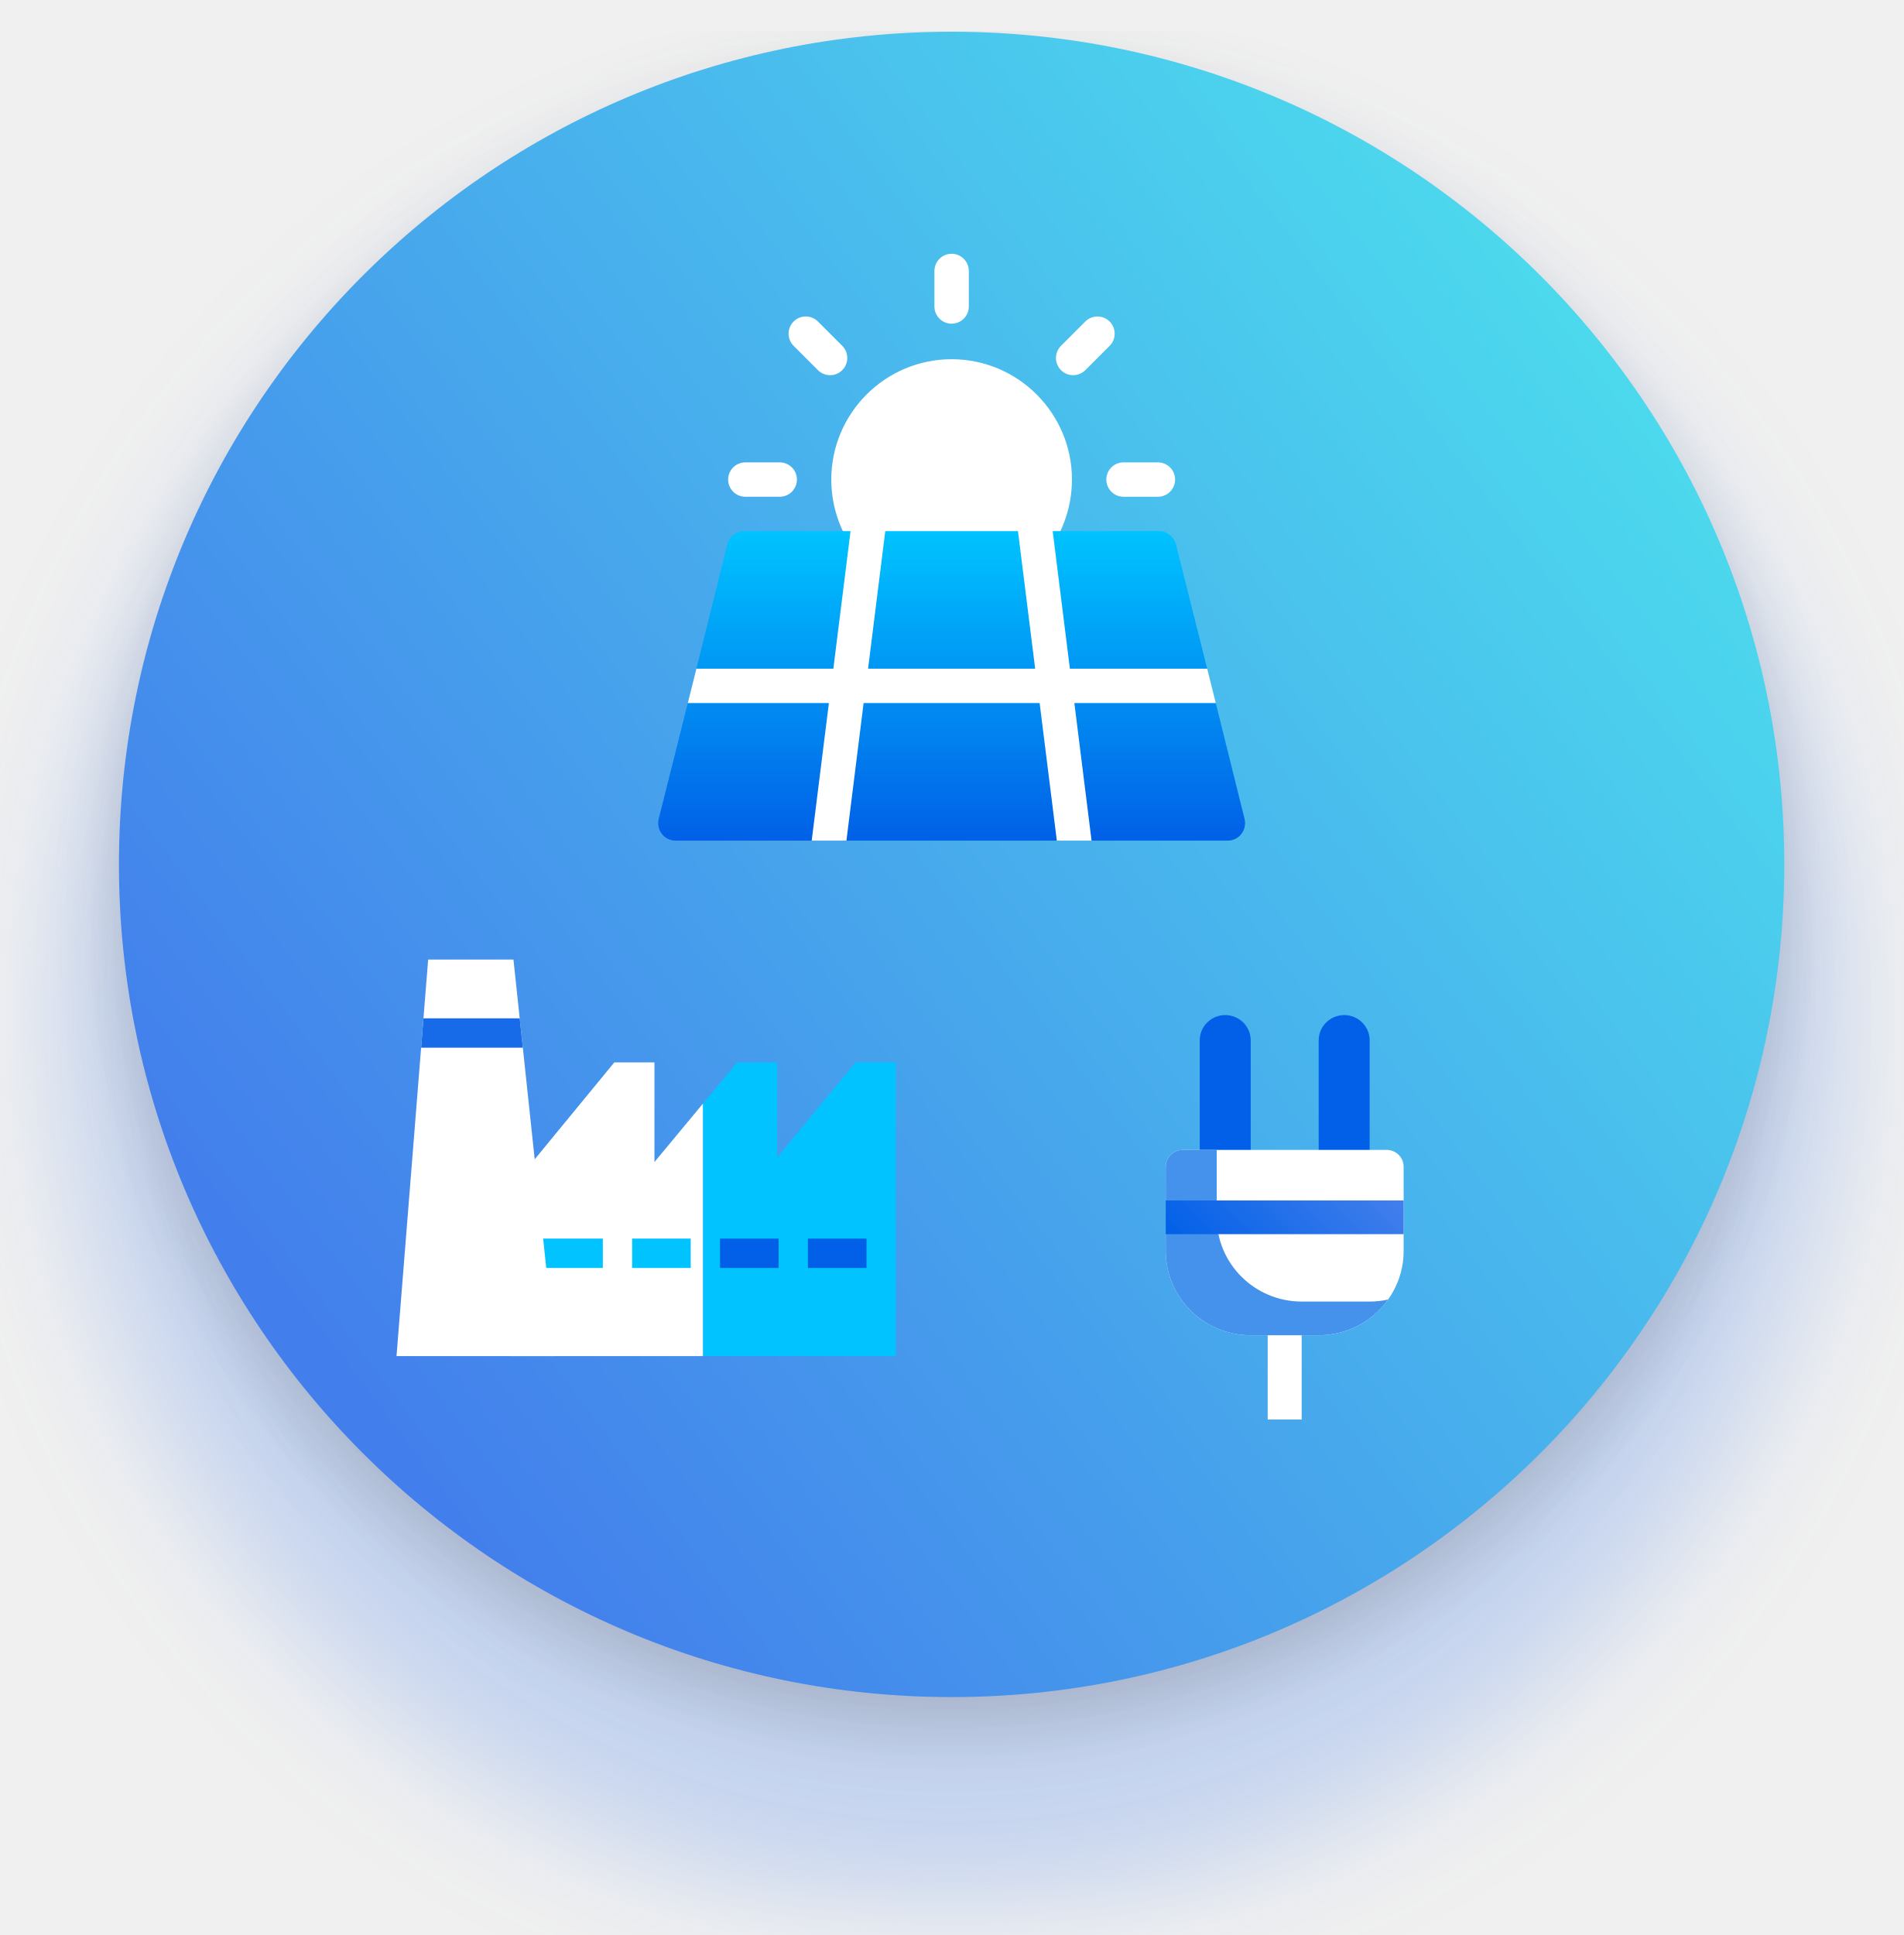
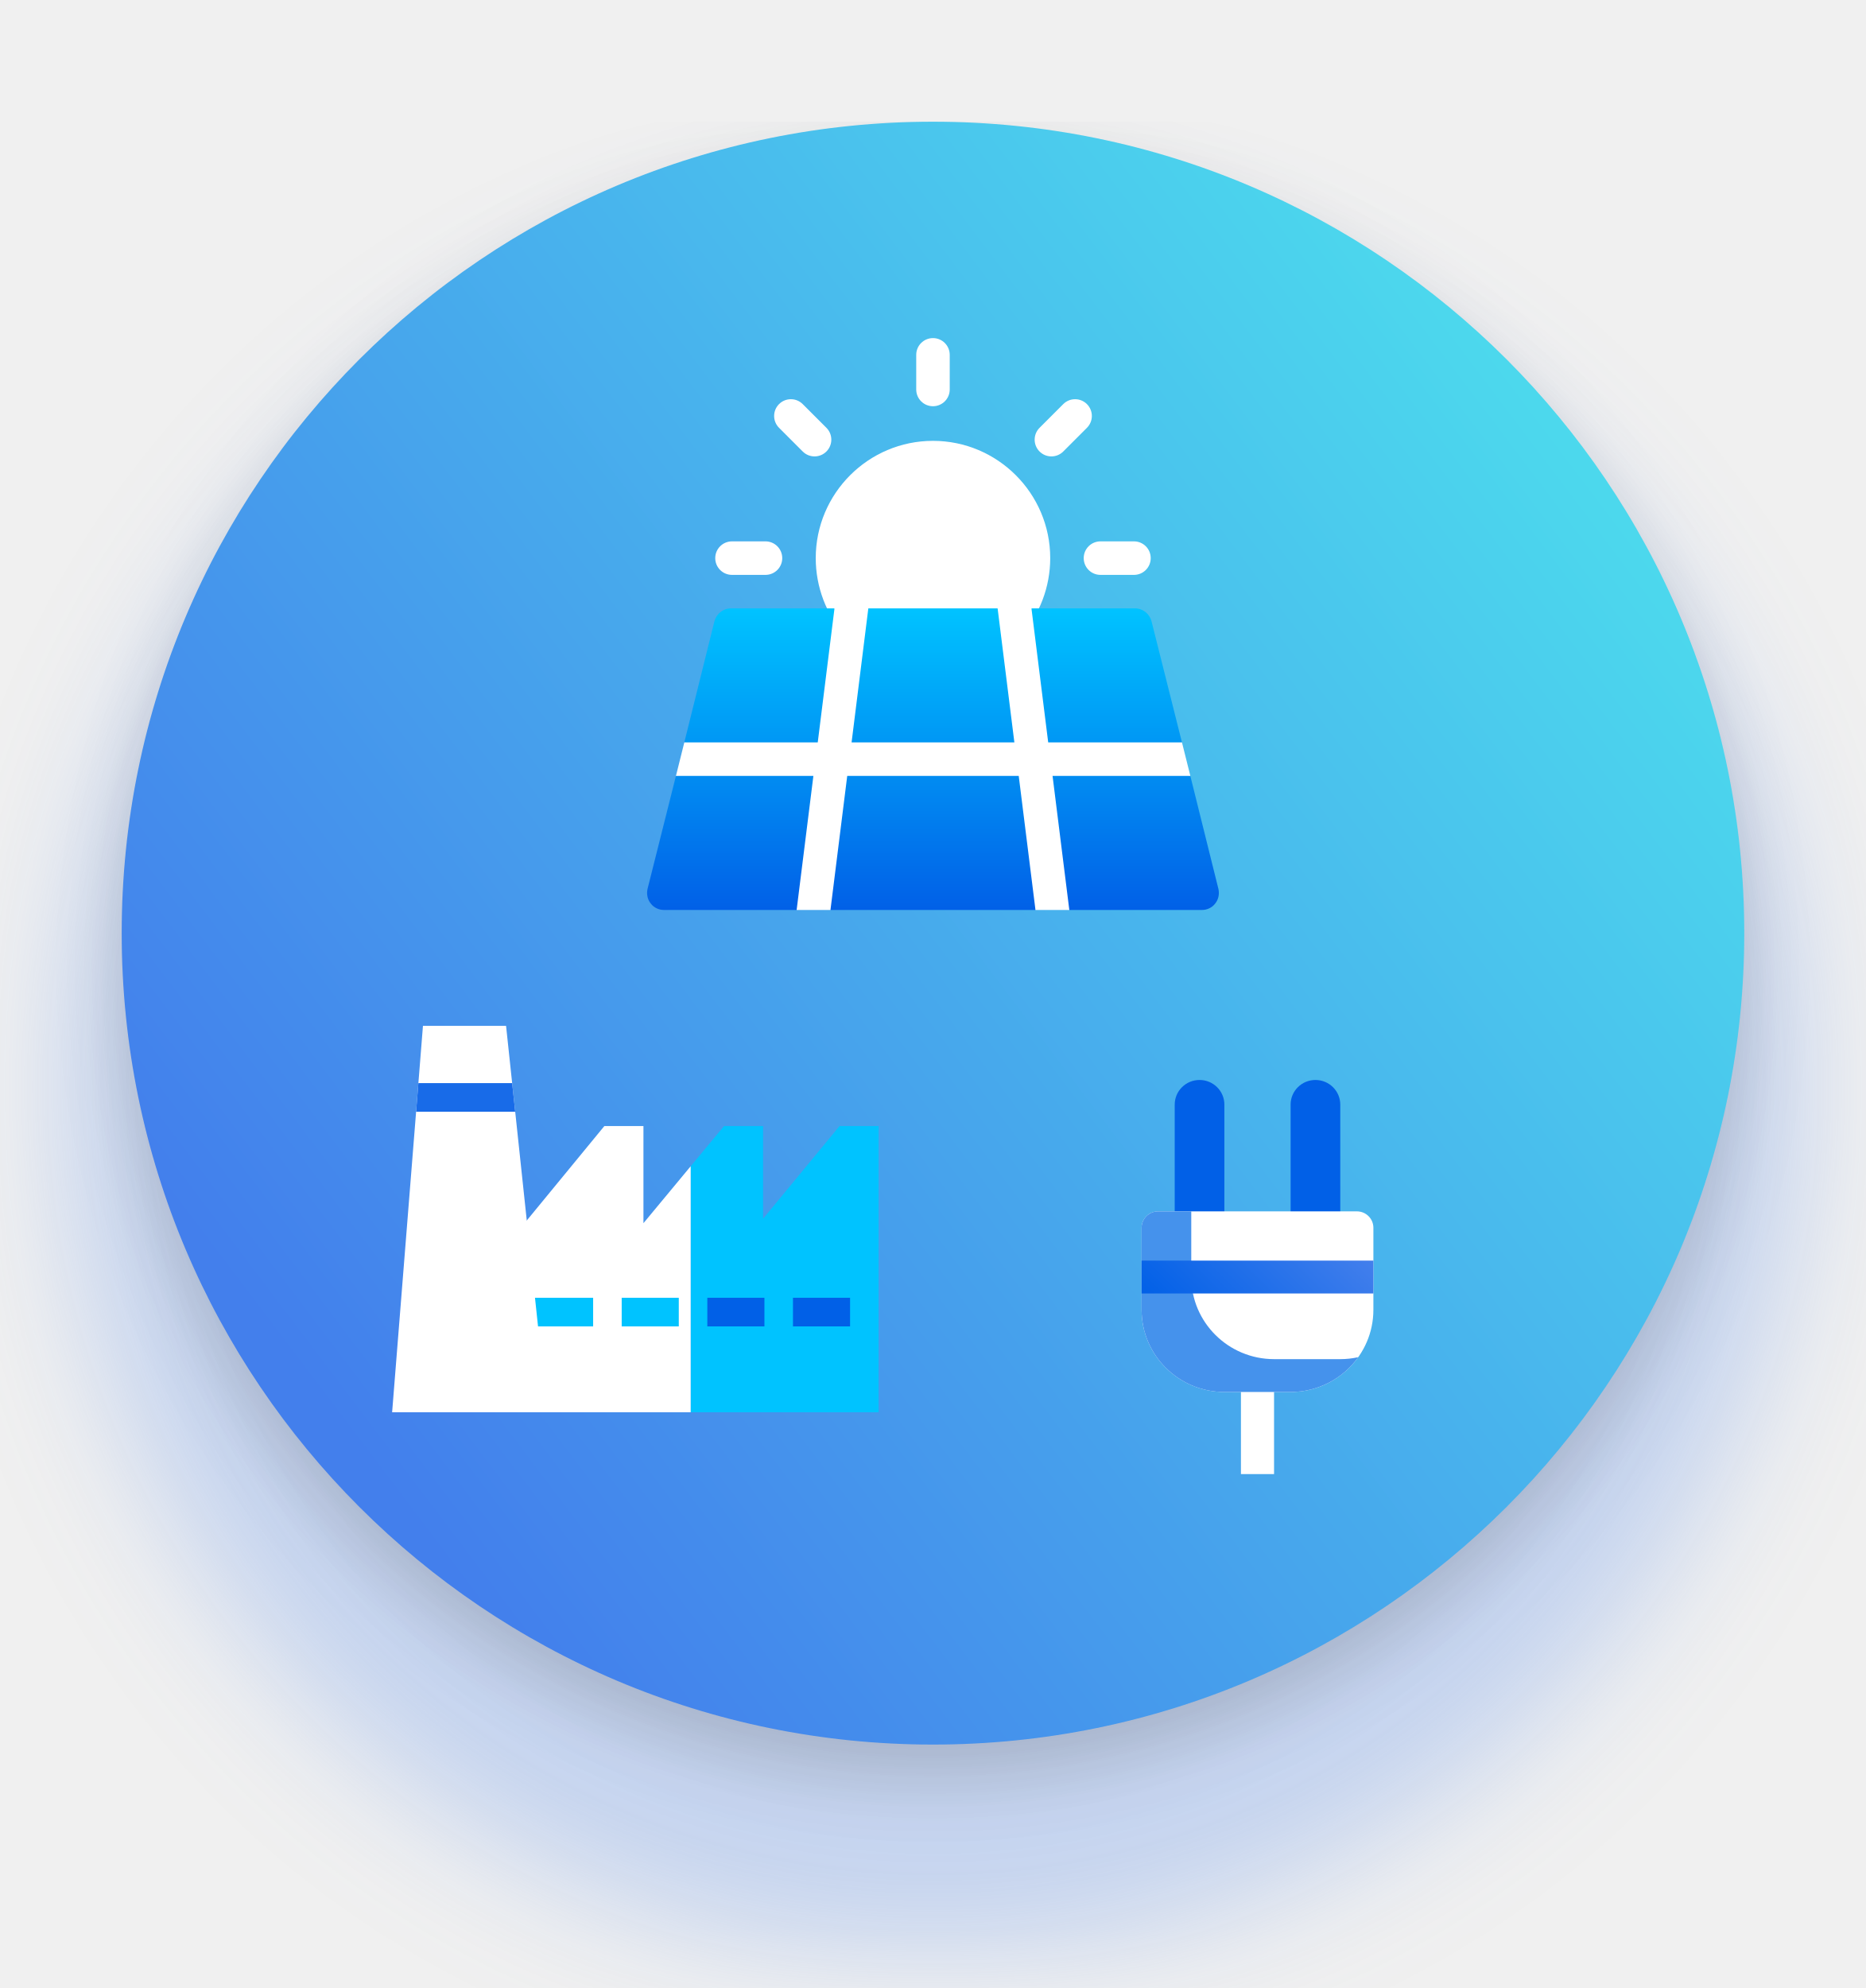
- <svg xmlns="http://www.w3.org/2000/svg" width="240" height="244" viewBox="0 0 240 244" fill="none">
+ <svg xmlns="http://www.w3.org/2000/svg" width="230" height="245" viewBox="0 0 230 245" fill="none">
  <g filter="url(#filter0_d)">
    <g filter="url(#filter1_d)">
-       <circle cx="120" cy="109" r="105" fill="url(#paint0_linear)" />
+       <circle cx="115" cy="115" r="100" fill="url(#paint0_linear)" />
    </g>
  </g>
-   <path d="M129.712 71.312H110.288C109.665 71.312 109.077 71.044 108.666 70.582C106.189 67.788 104.826 64.197 104.826 60.472C104.826 52.106 111.633 45.296 120 45.296C128.367 45.296 135.174 52.104 135.174 60.472C135.174 64.196 133.811 67.786 131.334 70.582C130.924 71.046 130.335 71.312 129.712 71.312Z" fill="url(#paint1_linear)" />
-   <path d="M120 40.816C118.802 40.816 117.832 39.846 117.832 38.648V34.168C117.832 32.97 118.802 32 120 32C121.198 32 122.168 32.97 122.168 34.168V38.649C122.168 39.846 121.198 40.816 120 40.816Z" fill="url(#paint2_linear)" />
-   <path d="M103.142 46.675L100.077 43.609C99.23 42.762 99.23 41.39 100.077 40.543C100.924 39.696 102.295 39.696 103.142 40.543L106.208 43.609C107.055 44.456 107.055 45.828 106.208 46.675C105.361 47.522 103.988 47.522 103.142 46.675Z" fill="url(#paint3_linear)" />
-   <path d="M133.794 46.675C132.947 45.828 132.947 44.456 133.794 43.609L136.859 40.543C137.706 39.696 139.078 39.696 139.925 40.543C140.772 41.39 140.772 42.762 139.925 43.609L136.859 46.675C136.012 47.522 134.641 47.522 133.794 46.675Z" fill="url(#paint4_linear)" />
-   <path d="M146.013 62.64H141.677C140.479 62.64 139.509 61.67 139.509 60.472C139.509 59.274 140.479 58.304 141.677 58.304H146.013C147.211 58.304 148.181 59.274 148.181 60.472C148.181 61.67 147.211 62.64 146.013 62.64Z" fill="url(#paint5_linear)" />
-   <path d="M98.324 62.64H93.988C92.79 62.64 91.82 61.67 91.82 60.472C91.82 59.274 92.79 58.304 93.988 58.304H98.324C99.522 58.304 100.492 59.274 100.492 60.472C100.492 61.67 99.522 62.64 98.324 62.64Z" fill="url(#paint6_linear)" />
-   <path d="M153.31 88.656L143.989 86.488L152.226 84.32L148.28 68.623C148.02 67.669 147.153 66.975 146.156 66.975H132.745L131.119 71.312L128.365 66.975H111.633L108.923 71.312L107.254 66.975H93.843C92.846 66.975 91.979 67.669 91.719 68.623L87.816 84.32L96.01 86.488L86.732 88.656L83.048 103.312C82.918 103.962 83.048 104.656 83.482 105.177C83.872 105.697 84.522 106.001 85.173 106.001H102.354L105.064 101.664L106.734 106.001H133.266L134.892 101.664L137.646 106.001H154.827C155.478 106.001 156.128 105.697 156.518 105.177C156.952 104.656 157.082 103.962 156.952 103.312L153.31 88.656Z" fill="url(#paint7_linear)" />
-   <path d="M135.478 88.656L137.646 105.999H133.267L131.099 88.656H108.902L106.734 105.999H102.355L104.523 88.656H86.734L87.818 84.32H105.086L107.254 66.977H111.633L109.466 84.32H130.535L128.367 66.977H132.746L134.914 84.32H152.227L153.311 88.656H135.478Z" fill="url(#paint8_linear)" />
-   <path d="M154.501 128C156.276 128 157.715 129.427 157.715 131.188V147.391H151.286V131.188C151.286 129.427 152.725 128 154.501 128Z" fill="#0160E7" />
-   <path d="M159.857 166.25H164.143V179H159.857V166.25Z" fill="white" />
-   <path d="M169.5 128C171.275 128 172.714 129.427 172.714 131.188V147.391H166.286V131.188C166.286 129.427 167.725 128 169.5 128Z" fill="#0160E7" />
-   <path d="M174.856 145H149.142C147.959 145 147 145.952 147 147.125V157.75C147.007 163.615 151.799 168.369 157.714 168.376H166.285C172.2 168.369 176.993 163.616 177 157.75V147.125C177 145.952 176.041 145 174.856 145Z" fill="white" />
-   <path d="M172.714 164.125H164.143C158.228 164.119 153.436 159.365 153.428 153.5V145H149.142C147.959 145 147 145.952 147 147.125V157.75C147.007 163.615 151.799 168.369 157.714 168.376H166.285C169.767 168.375 173.03 166.694 175.035 163.871C174.273 164.04 173.494 164.124 172.714 164.125Z" fill="#4592EC" />
-   <path d="M147 151.375H177V155.626H147V151.375Z" fill="url(#paint9_linear)" />
-   <path d="M112.962 133.963V171H88.639V139.164L92.956 133.963H98.01V145.953L107.904 133.963H112.962Z" fill="#00C3FF" />
-   <path d="M88.639 139.164V171H64.317V149.966L77.467 133.963H82.526V146.531L88.639 139.164Z" fill="white" />
-   <path d="M67.396 156.185H76.016V159.888H67.396V156.185Z" fill="#00C3FF" />
-   <path d="M79.711 156.185H87.1V159.888H79.711V156.185Z" fill="#00C3FF" />
-   <path d="M90.795 156.185H98.185V159.888H90.795V156.185Z" fill="#0160E7" />
-   <path d="M101.879 156.185H109.268V159.888H101.879V156.185Z" fill="#0160E7" />
-   <path d="M64.747 121H59.516H53.99L50 171H59.516H70.067L64.747 121Z" fill="white" />
-   <path d="M65.535 128.408H59.516H53.399L53.104 132.112H59.516H65.929L65.535 128.408Z" fill="#186BE8" />
+   <path d="M124.25 79.107H105.751C105.157 79.107 104.597 78.852 104.206 78.412C101.847 75.75 100.549 72.331 100.549 68.783C100.549 60.815 107.032 54.33 115 54.33C122.969 54.33 129.452 60.814 129.452 68.783C129.452 72.329 128.154 75.749 125.795 78.412C125.404 78.853 124.844 79.107 124.25 79.107Z" fill="url(#paint1_linear)" />
+   <path d="M115 50.063C113.859 50.063 112.936 49.139 112.936 47.998V43.732C112.936 42.591 113.859 41.667 115 41.667C116.141 41.667 117.065 42.591 117.065 43.732V48C117.065 49.139 116.141 50.063 115 50.063Z" fill="url(#paint2_linear)" />
+   <path d="M98.945 55.643L96.026 52.723C95.219 51.916 95.219 50.609 96.026 49.803C96.832 48.996 98.139 48.996 98.945 49.803L101.865 52.723C102.671 53.529 102.671 54.836 101.865 55.643C101.058 56.449 99.751 56.449 98.945 55.643Z" fill="url(#paint3_linear)" />
+   <path d="M128.138 55.643C127.332 54.836 127.332 53.529 128.138 52.723L131.058 49.803C131.864 48.996 133.171 48.996 133.977 49.803C134.784 50.609 134.784 51.916 133.977 52.723L131.058 55.643C130.251 56.449 128.945 56.449 128.138 55.643Z" fill="url(#paint4_linear)" />
+   <path d="M139.774 70.848H135.645C134.504 70.848 133.58 69.924 133.58 68.783C133.58 67.641 134.504 66.718 135.645 66.718H139.774C140.915 66.718 141.839 67.641 141.839 68.783C141.839 69.924 140.915 70.848 139.774 70.848Z" fill="url(#paint5_linear)" />
+   <path d="M94.356 70.848H90.227C89.086 70.848 88.162 69.924 88.162 68.783C88.162 67.641 89.086 66.718 90.227 66.718H94.356C95.497 66.718 96.421 67.641 96.421 68.783C96.421 69.924 95.497 70.848 94.356 70.848Z" fill="url(#paint6_linear)" />
+   <path d="M146.723 95.625L137.847 93.56L145.691 91.495L141.933 76.546C141.685 75.637 140.86 74.976 139.91 74.976H127.138L125.589 79.106L122.967 74.976H107.031L104.451 79.106L102.861 74.976H90.088C89.139 74.976 88.313 75.637 88.065 76.546L84.349 91.495L92.152 93.56L83.316 95.625L79.808 109.583C79.684 110.202 79.808 110.863 80.221 111.358C80.592 111.854 81.212 112.143 81.831 112.143H98.195L100.775 108.013L102.365 112.143H127.634L129.183 108.013L131.805 112.143H148.169C148.788 112.143 149.408 111.854 149.779 111.358C150.192 110.863 150.316 110.202 150.192 109.583L146.723 95.625Z" fill="url(#paint7_linear)" />
+   <path d="M129.74 95.625L131.805 112.142H127.634L125.57 95.625H104.43L102.365 112.142H98.194L100.259 95.625H83.317L84.35 91.495H100.796L102.861 74.978H107.031L104.967 91.495H125.033L122.968 74.978H127.139L129.203 91.495H145.692L146.725 95.625H129.74Z" fill="url(#paint8_linear)" />
+   <g clip-path="url(#clip0)">
+     <path d="M147.858 133.095C149.548 133.095 150.919 134.455 150.919 136.131V151.563H144.797V136.131C144.797 134.455 146.167 133.095 147.858 133.095Z" fill="#0160E7" />
+     <path d="M152.96 169.524H157.042V181.667H152.96V169.524Z" fill="white" />
+     <path d="M162.143 133.095C163.834 133.095 165.204 134.455 165.204 136.131V151.563H159.082V136.131C159.082 134.455 160.453 133.095 162.143 133.095Z" fill="#0160E7" />
+     <path d="M167.245 149.286H142.755C141.628 149.286 140.715 150.192 140.715 151.31V161.429C140.722 167.015 145.286 171.542 150.919 171.548H159.082C164.715 171.542 169.28 167.016 169.286 161.429V151.31C169.286 150.192 168.373 149.286 167.245 149.286Z" fill="white" />
+     <path d="M165.204 167.5H157.042C151.408 167.494 146.844 162.967 146.837 157.381V149.286H142.755C141.628 149.286 140.715 150.192 140.715 151.31V161.429C140.722 167.015 145.286 171.542 150.919 171.548H159.082C162.398 171.547 165.506 169.947 167.415 167.259C166.689 167.419 165.948 167.499 165.204 167.5Z" fill="#4592EC" />
+     <path d="M140.715 155.357H169.286V159.405H140.715V155.357Z" fill="url(#paint9_linear)" />
+   </g>
+   <path d="M108.298 138.774V174.047H85.134V143.728L89.245 138.774H94.058V150.193L103.481 138.774H108.298Z" fill="#00C3FF" />
+   <path d="M85.134 143.728V174.047H61.97V154.015L74.494 138.774H79.312V150.744L85.134 143.728Z" fill="white" />
+   <path d="M64.901 159.938H73.111V163.465H64.901V159.938Z" fill="#00C3FF" />
+   <path d="M76.631 159.938H83.668V163.465H76.631V159.938Z" fill="#00C3FF" />
+   <path d="M87.186 159.938H94.224V163.465H87.186V159.938Z" fill="#0160E7" />
+   <path d="M97.743 159.938H104.781V163.465H97.743V159.938Z" fill="#0160E7" />
+   <path d="M62.379 126.429H57.397H52.134L48.334 174.048H57.397H67.445L62.379 126.429Z" fill="white" />
+   <path d="M63.129 133.483H57.397H51.571L51.29 137.011H57.397H63.504L63.129 133.483Z" fill="#186BE8" />
  <defs>
-     <filter id="filter0_d" x="0" y="4" width="240" height="240" filterUnits="userSpaceOnUse" color-interpolation-filters="sRGB">
+     <filter id="filter0_d" x="0" y="15" width="230" height="230" filterUnits="userSpaceOnUse" color-interpolation-filters="sRGB">
      <feFlood flood-opacity="0" result="BackgroundImageFix" />
      <feColorMatrix in="SourceAlpha" type="matrix" values="0 0 0 0 0 0 0 0 0 0 0 0 0 0 0 0 0 0 127 0" />
      <feOffset dy="15" />
      <feGaussianBlur stdDeviation="7.5" />
      <feColorMatrix type="matrix" values="0 0 0 0 0.263 0 0 0 0 0.498 0 0 0 0 0.925 0 0 0 0.25 0" />
      <feBlend mode="normal" in2="BackgroundImageFix" result="effect1_dropShadow" />
      <feBlend mode="normal" in="SourceGraphic" in2="effect1_dropShadow" result="shape" />
    </filter>
-     <filter id="filter1_d" x="7" y="0" width="226" height="226" filterUnits="userSpaceOnUse" color-interpolation-filters="sRGB">
+     <filter id="filter1_d" x="7" y="11" width="216" height="216" filterUnits="userSpaceOnUse" color-interpolation-filters="sRGB">
      <feFlood flood-opacity="0" result="BackgroundImageFix" />
      <feColorMatrix in="SourceAlpha" type="matrix" values="0 0 0 0 0 0 0 0 0 0 0 0 0 0 0 0 0 0 127 0" />
      <feOffset dy="4" />
      <feGaussianBlur stdDeviation="4" />
      <feColorMatrix type="matrix" values="0 0 0 0 0 0 0 0 0 0 0 0 0 0 0 0 0 0 0.15 0" />
      <feBlend mode="normal" in2="BackgroundImageFix" result="effect1_dropShadow" />
      <feBlend mode="normal" in="SourceGraphic" in2="effect1_dropShadow" result="shape" />
    </filter>
-     <linearGradient id="paint0_linear" x1="205" y1="46" x2="41" y2="170" gradientUnits="userSpaceOnUse">
+     <linearGradient id="paint0_linear" x1="195.952" y1="55" x2="39.762" y2="173.095" gradientUnits="userSpaceOnUse">
      <stop stop-color="#4CD9ED" />
      <stop offset="1" stop-color="#437FEC" />
    </linearGradient>
-     <linearGradient id="paint1_linear" x1="120.001" y1="71.312" x2="120.001" y2="45.295" gradientUnits="userSpaceOnUse">
+     <linearGradient id="paint1_linear" x1="115.001" y1="79.106" x2="115.001" y2="54.329" gradientUnits="userSpaceOnUse">
      <stop stop-color="white" />
    </linearGradient>
-     <linearGradient id="paint2_linear" x1="120.001" y1="40.815" x2="120.001" y2="31.998" gradientUnits="userSpaceOnUse">
+     <linearGradient id="paint2_linear" x1="115.001" y1="50.062" x2="115.001" y2="41.665" gradientUnits="userSpaceOnUse">
      <stop stop-color="white" />
    </linearGradient>
-     <linearGradient id="paint3_linear" x1="103.142" y1="47.309" x2="103.142" y2="39.907" gradientUnits="userSpaceOnUse">
+     <linearGradient id="paint3_linear" x1="98.945" y1="56.246" x2="98.945" y2="49.197" gradientUnits="userSpaceOnUse">
      <stop stop-color="white" />
    </linearGradient>
-     <linearGradient id="paint4_linear" x1="136.86" y1="47.309" x2="136.86" y2="39.907" gradientUnits="userSpaceOnUse">
+     <linearGradient id="paint4_linear" x1="131.058" y1="56.246" x2="131.058" y2="49.197" gradientUnits="userSpaceOnUse">
      <stop stop-color="white" />
    </linearGradient>
-     <linearGradient id="paint5_linear" x1="143.846" y1="62.639" x2="143.846" y2="58.303" gradientUnits="userSpaceOnUse">
+     <linearGradient id="paint5_linear" x1="137.711" y1="70.847" x2="137.711" y2="66.717" gradientUnits="userSpaceOnUse">
      <stop stop-color="white" />
    </linearGradient>
-     <linearGradient id="paint6_linear" x1="96.156" y1="62.639" x2="96.156" y2="58.303" gradientUnits="userSpaceOnUse">
+     <linearGradient id="paint6_linear" x1="92.292" y1="70.847" x2="92.292" y2="66.717" gradientUnits="userSpaceOnUse">
      <stop stop-color="white" />
    </linearGradient>
-     <linearGradient id="paint7_linear" x1="120.001" y1="106" x2="120.001" y2="66.975" gradientUnits="userSpaceOnUse">
+     <linearGradient id="paint7_linear" x1="115.001" y1="112.142" x2="115.001" y2="74.976" gradientUnits="userSpaceOnUse">
      <stop stop-color="#0160E7" />
      <stop offset="1" stop-color="#00C3FF" />
    </linearGradient>
-     <linearGradient id="paint8_linear" x1="120.023" y1="106" x2="120.023" y2="66.975" gradientUnits="userSpaceOnUse">
+     <linearGradient id="paint8_linear" x1="115.021" y1="112.142" x2="115.021" y2="74.976" gradientUnits="userSpaceOnUse">
      <stop stop-color="white" />
    </linearGradient>
-     <linearGradient id="paint9_linear" x1="153.427" y1="161.998" x2="170.426" y2="144.856" gradientUnits="userSpaceOnUse">
+     <linearGradient id="paint9_linear" x1="146.836" y1="165.474" x2="163.026" y2="149.148" gradientUnits="userSpaceOnUse">
      <stop stop-color="#0160E7" />
      <stop offset="1" stop-color="#437FEC" />
    </linearGradient>
+     <clipPath id="clip0">
+       <rect width="28.571" height="48.571" fill="white" transform="translate(140.715 133.095)" />
+     </clipPath>
  </defs>
</svg>
